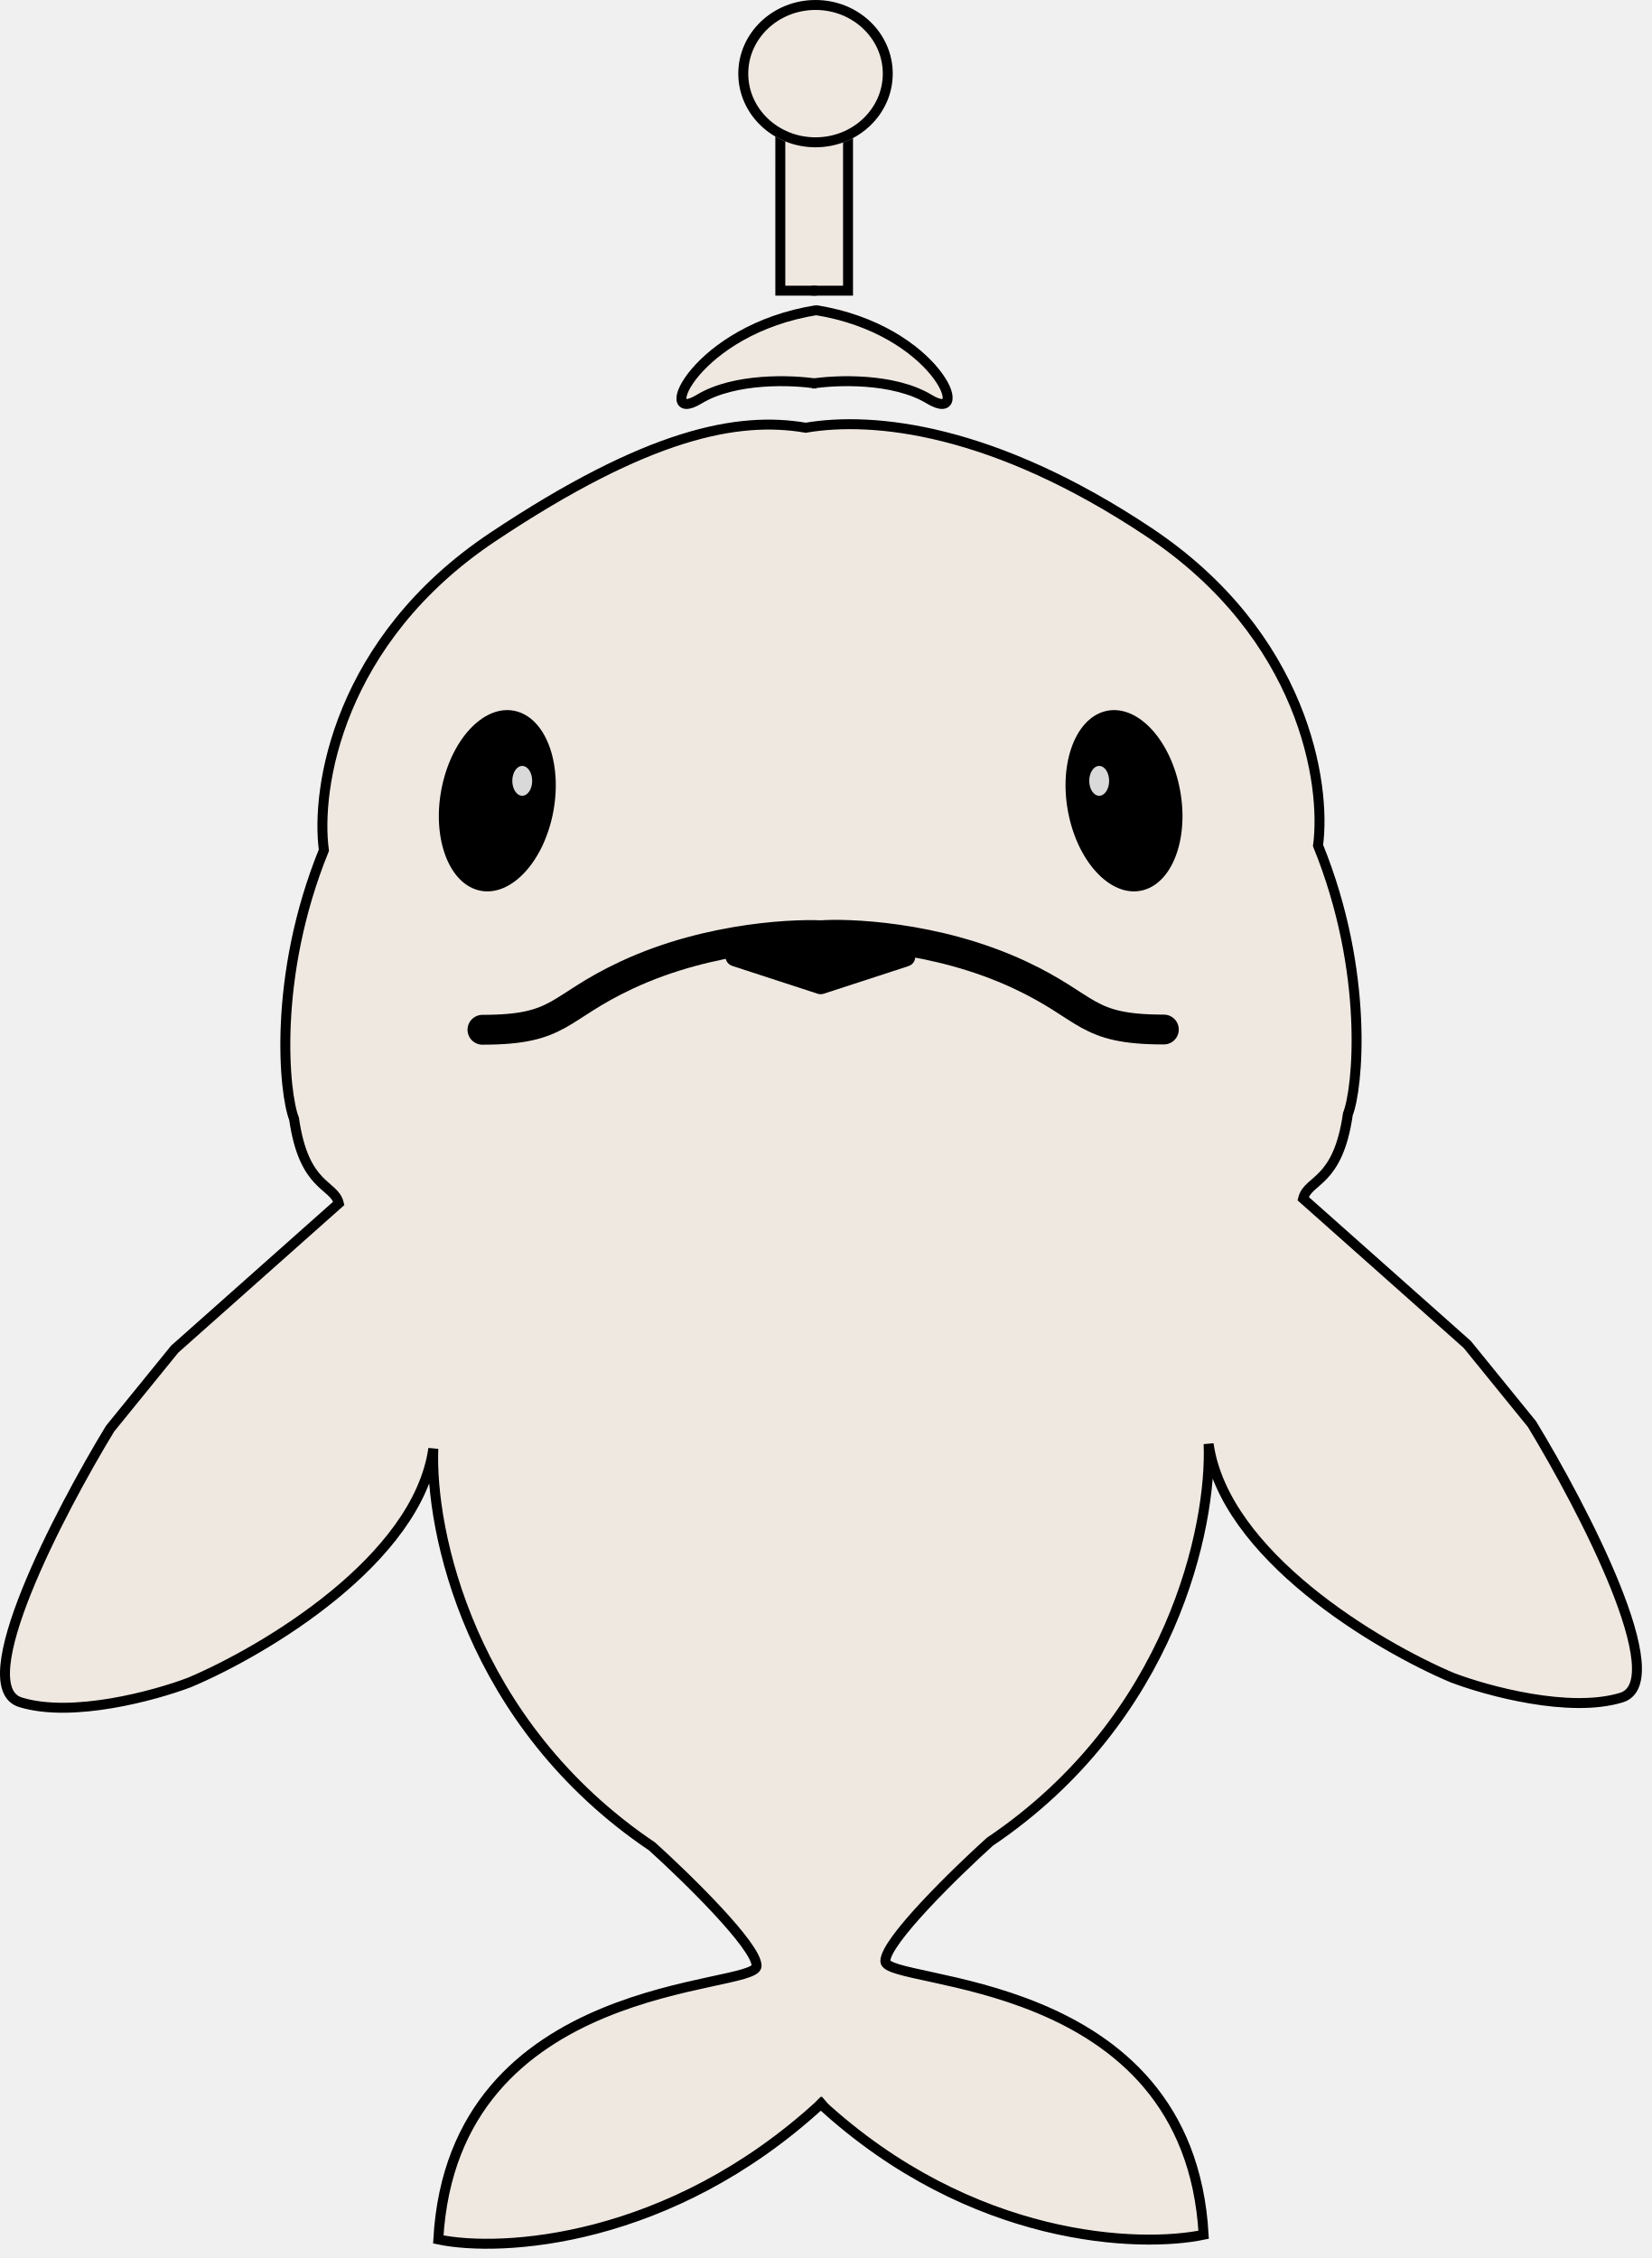
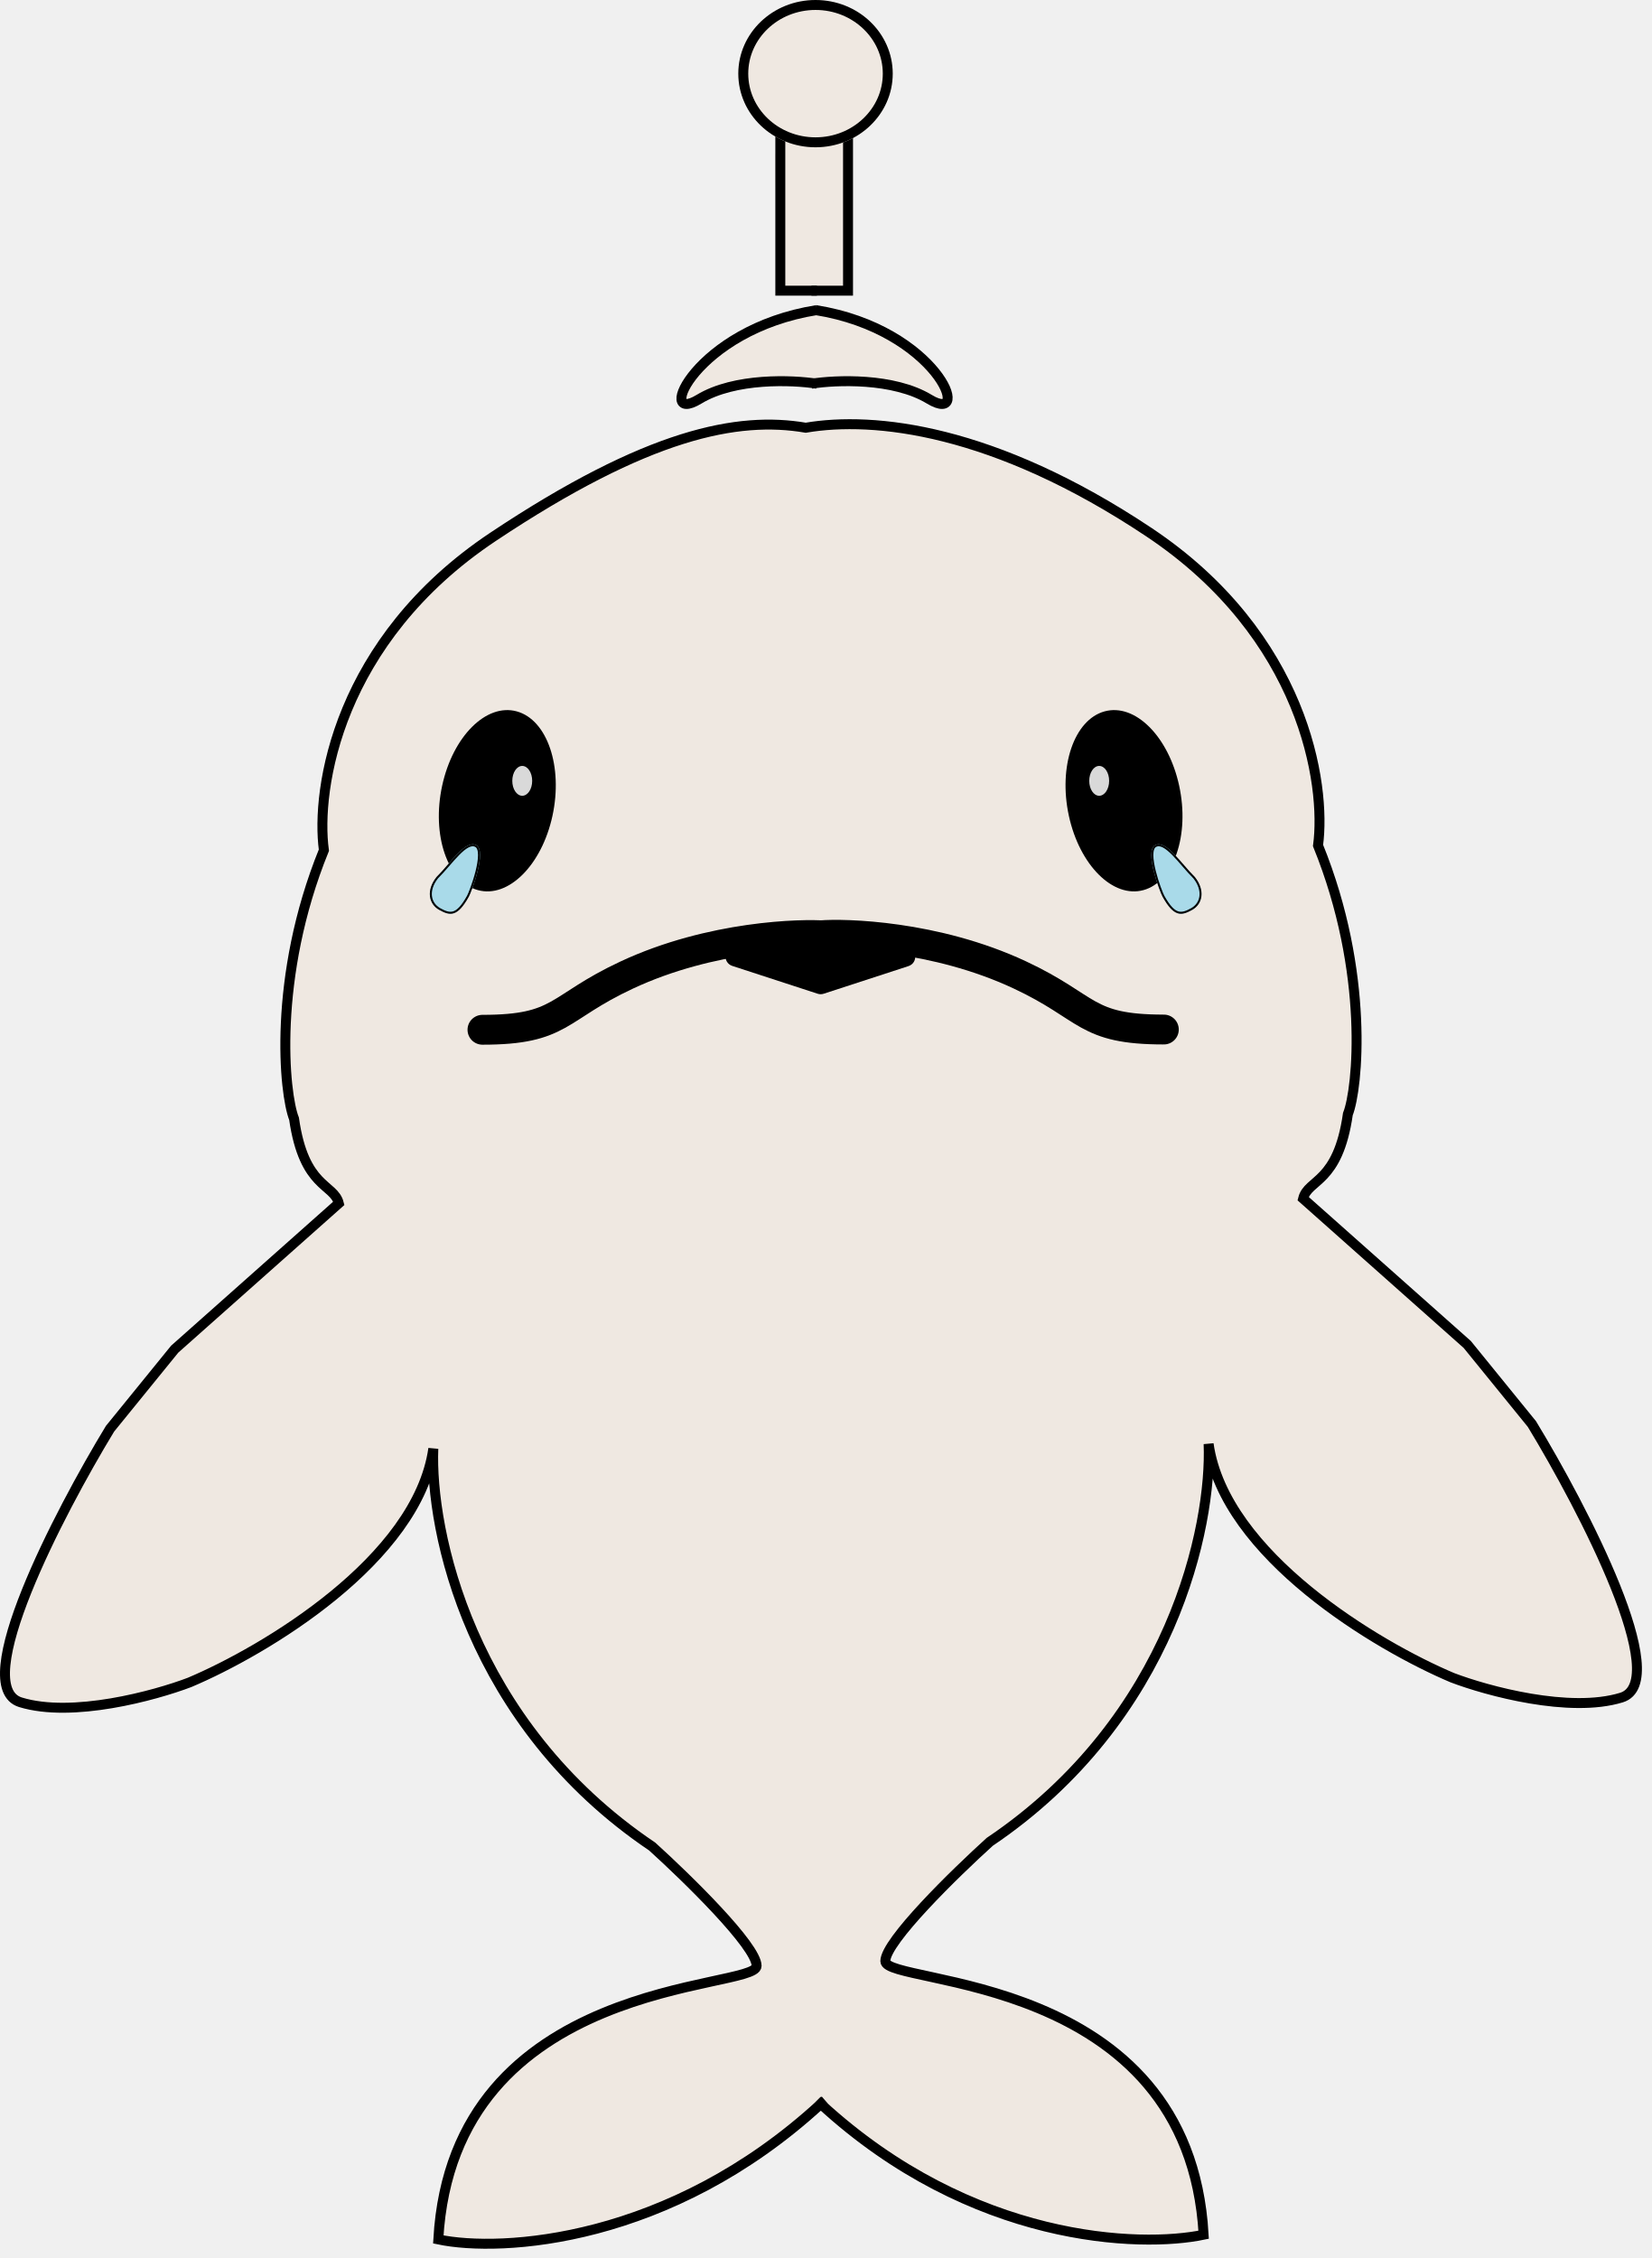
- <svg xmlns="http://www.w3.org/2000/svg" width="166" height="227" viewBox="0 0 166 227" fill="none">
+ <svg xmlns="http://www.w3.org/2000/svg" xmlns:xlink="http://www.w3.org/1999/xlink" width="166" height="227" viewBox="0 0 166 227" fill="none">
  <path d="M131 120.5C131.5 118.5 134.5 119 135.5 112C136.5 109.5 137.7 97.8 132.5 85C133.333 78.833 131.1 63.9 115.5 53.5C99.9 43.1 87.833 41.833 81 43C74.167 41.833 65.16 43.572 49.56 53.972C33.961 64.372 31.727 79.305 32.56 85.472C27.36 98.272 28.561 109.972 29.561 112.472C30.561 119.472 33.56 118.972 34.06 120.972L17.561 135.633L11.061 143.633C5.894 152.133 -3.139 169.533 2.061 171.133C7.261 172.733 15.561 170.466 19.061 169.133C26.561 165.966 41.961 156.833 43.561 145.633C43.227 153.799 47.161 173.233 65.561 185.633C69.061 188.799 76.061 195.633 76.061 197.633C76.061 200.133 45.561 198.633 44.061 225.133C50.388 226.465 67.327 225.474 82.515 211.514C97.711 225.5 114.669 225.993 121 224.66C119.5 198.16 89 199.66 89 197.16C89 195.16 96 188.327 99.5 185.16C117.9 172.76 121.833 153.327 121.5 145.16C123.1 156.36 138.5 165.494 146 168.66C149.5 169.994 157.8 172.26 163 170.66C168.2 169.06 159.167 151.66 154 143.16L147.5 135.16L131 120.5Z" fill="#EFE8E1" />
  <path d="M82.515 211.514C97.711 225.5 114.669 225.993 121 224.66C119.5 198.16 89 199.66 89 197.16C89 195.16 96 188.327 99.5 185.16C117.9 172.76 121.833 153.327 121.5 145.16C123.1 156.36 138.5 165.494 146 168.66C149.5 169.994 157.8 172.26 163 170.66C168.2 169.06 159.167 151.66 154 143.16L147.5 135.16L131 120.5C131.5 118.5 134.5 119 135.5 112C136.5 109.5 137.7 97.8 132.5 85C133.333 78.833 131.1 63.9 115.5 53.5C99.9 43.1 87.833 41.833 81 43C74.167 41.833 65.16 43.572 49.56 53.972C33.961 64.372 31.727 79.305 32.56 85.472C27.36 98.272 28.561 109.972 29.561 112.472C30.561 119.472 33.56 118.972 34.06 120.972L17.561 135.633L11.061 143.633C5.894 152.133 -3.139 169.533 2.061 171.133C7.261 172.733 15.561 170.466 19.061 169.133C26.561 165.966 41.961 156.833 43.561 145.633C43.227 153.799 47.161 173.233 65.561 185.633C69.061 188.799 76.061 195.633 76.061 197.633C76.061 200.133 45.561 198.633 44.061 225.133C50.388 226.465 67.327 225.474 82.515 211.514ZM82.515 211.514C82.51 211.509 82.505 211.505 82.5 211.5M82.515 211.514C82.53 211.5 82.545 211.486 82.561 211.472" stroke-linecap="square" stroke="black" />
  <path d="M81.995 21.784C82.075 22.127 82.176 22.495 82.277 22.822L82.278 22.826C82.319 22.959 82.337 23.019 82.328 21.567C82.318 20.1 82.278 17.087 82.198 17.118C82.117 17.148 81.997 20.314 81.925 22.011C81.848 23.843 81.813 24.075 81.783 24.162C81.734 24.304 81.511 23.521 81.289 22.667C81.188 22.213 81.108 21.717 81.126 20.165C81.145 18.613 81.265 16.019 81.389 13.521" stroke-width="2" stroke-linecap="round" stroke-linejoin="round" stroke="#EFE8E1" />
  <path d="M82.16 17.346C82.023 16.828 81.976 16.008 81.934 14.807C81.92 14.417 82.109 16.058 82.16 17.346Z" fill="#EFE8E1" />
  <path d="M80.48 23.344C80.782 24.421 80.944 24.961 81.095 25.048C81.849 25.487 82.055 23.922 82.175 23.807C82.236 23.749 82.296 23.692 82.317 23.91C82.461 25.415 82.419 26.231 82.499 26.541C82.512 26.593 82.599 26.314 82.84 25.015C83.081 23.715 83.501 21.312 83.717 19.979C83.964 18.46 83.913 18.183 83.873 18.029C83.792 17.72 83.57 17.433 83.439 16.347C83.331 15.45 83.23 15.11 83.072 14.584L83.066 14.564C82.987 14.3 82.925 13.857 82.864 13.698C82.803 13.539 82.763 13.672 82.762 13.836C82.76 14.587 82.964 15.194 83.014 15.934C83.077 16.859 83.005 17.526 82.944 17.709C82.909 17.816 82.844 17.948 82.743 17.988C82.642 18.029 82.502 17.971 82.42 17.885C82.308 17.766 82.224 17.589 82.16 17.346M82.16 17.346C82.023 16.828 81.976 16.008 81.934 14.807C81.92 14.417 82.109 16.058 82.16 17.346ZM82.16 17.346C82.172 17.672 82.177 17.975 82.167 18.218C82.137 18.935 81.733 19.375 81.552 19.462C81.136 19.662 80.525 18.325 80.158 17.09C79.469 14.775 79.793 14.427 79.743 14.368C79.342 13.903 79.712 15.85 79.763 16.178C79.793 16.331 79.834 16.544 79.864 17.547C79.874 18.416 79.874 20.018 79.874 21.668V21.668" stroke-width="2" stroke-linecap="round" stroke-linejoin="round" stroke="#EFE8E1" />
  <path d="M78.918 15.765C78.924 15.78 78.93 15.799 78.933 15.891C78.917 15.833 78.903 15.788 78.901 15.768C78.898 15.744 78.913 15.752 78.918 15.765Z" fill="#EFE8E1" />
  <path d="M78.989 17.574C78.989 17.666 78.989 17.759 78.99 17.937C78.992 18.115 78.995 18.377 78.995 18.506C78.995 18.635 78.992 18.623 78.986 18.61C78.972 18.58 78.951 18.53 78.939 18.052C78.927 17.61 78.938 16.762 78.939 16.312C78.939 16.095 78.936 15.967 78.933 15.891M78.933 15.891C78.93 15.799 78.924 15.78 78.918 15.765C78.913 15.752 78.898 15.744 78.901 15.768C78.903 15.788 78.917 15.833 78.933 15.891ZM78.933 15.891C78.936 15.9 78.939 15.91 78.941 15.92C78.96 15.993 78.979 16.079 79.028 16.64C79.076 17.2 79.154 18.233 79.191 18.778C79.228 19.323 79.222 19.35 79.219 19.372C79.213 19.413 79.206 19.482 79.192 19.749C79.181 19.965 79.187 20.346 79.211 20.684C79.234 21.021 79.281 21.304 79.31 21.467C79.354 21.72 79.389 21.814 79.416 21.892C79.433 21.943 79.455 21.991 79.477 22.024L79.478 22.025C79.487 22.04 79.495 22.051 79.649 22.05C79.805 22.049 80.111 22.034 80.279 22.029C80.448 22.024 80.469 22.03 80.487 22.034C80.504 22.037 80.517 22.037 80.53 22.028" stroke-width="2" stroke-linecap="round" stroke-linejoin="round" stroke="#EFE8E1" />
  <path d="M81.094 26.045C81.072 26.06 81.05 26.075 81.028 26.09C81.078 26.149 81.135 26.211 81.207 26.282C81.372 26.447 81.609 26.661 81.734 26.778C81.752 26.795 81.768 26.809 81.781 26.822C81.861 26.897 81.865 26.907 81.862 26.912C81.859 26.918 81.847 26.918 81.833 26.908C81.818 26.897 81.803 26.877 81.793 26.857C81.787 26.845 81.784 26.833 81.781 26.822C81.768 26.809 81.752 26.795 81.734 26.778C81.609 26.661 81.372 26.447 81.207 26.282C81.135 26.211 81.078 26.149 81.028 26.09C80.962 26.012 80.908 25.938 80.851 25.851C80.751 25.697 80.645 25.51 80.591 25.405C80.536 25.301 80.533 25.28 80.538 25.264C80.543 25.247 80.555 25.235 80.581 25.229C80.606 25.223 80.643 25.223 80.794 25.24C80.944 25.257 81.2 25.29 81.592 25.315C81.98 25.341 82.487 25.358 82.757 25.364C82.855 25.359 82.961 25.359 83.007 25.362C83.057 25.365 83.032 25.37 82.763 25.365C82.761 25.365 82.759 25.365 82.757 25.364C82.748 25.365 82.739 25.366 82.731 25.366C82.626 25.374 82.542 25.389 82.394 25.43C82.246 25.471 82.04 25.537 81.842 25.618C81.644 25.7 81.46 25.795 81.094 26.045Z" fill="#EFE8E1" />
  <path d="M79.981 22.402H79.981C79.913 22.714 79.844 23.026 79.785 23.364C79.727 23.702 79.68 24.056 79.659 24.343C79.638 24.629 79.644 24.837 79.672 25.095C79.701 25.353 79.75 25.653 79.778 25.814C79.805 25.974 79.808 25.986 79.803 25.979C79.799 25.972 79.786 25.945 79.755 25.838C79.724 25.73 79.674 25.543 79.575 25.064C79.476 24.585 79.329 23.82 79.247 23.412C79.159 22.972 79.137 22.925 79.128 22.893C79.123 22.879 79.112 22.871 79.112 22.9C79.112 22.93 79.121 22.998 79.126 23.371C79.131 23.744 79.131 24.419 79.177 25.044C79.224 25.669 79.318 26.222 79.366 26.556C79.414 26.89 79.414 26.988 79.417 27.046C79.421 27.104 79.427 27.119 79.435 27.131C79.442 27.143 79.452 27.152 79.465 27.157C79.491 27.167 79.559 27.135 79.901 26.898C80.18 26.705 80.666 26.341 81.028 26.09M81.028 26.09C81.05 26.075 81.072 26.06 81.094 26.045C81.46 25.795 81.644 25.7 81.842 25.618C82.04 25.537 82.246 25.471 82.394 25.43C82.542 25.389 82.626 25.374 82.731 25.366C82.739 25.366 82.748 25.365 82.757 25.364M81.028 26.09C80.962 26.012 80.908 25.938 80.851 25.851C80.751 25.697 80.645 25.51 80.591 25.405C80.536 25.301 80.533 25.28 80.538 25.264C80.543 25.247 80.555 25.235 80.581 25.229C80.606 25.223 80.643 25.223 80.794 25.24C80.944 25.257 81.2 25.29 81.592 25.315C81.98 25.341 82.487 25.358 82.757 25.364M81.028 26.09C81.078 26.149 81.135 26.211 81.207 26.282C81.372 26.447 81.609 26.661 81.734 26.778C81.752 26.795 81.768 26.809 81.781 26.822M82.757 25.364C82.855 25.359 82.961 25.359 83.007 25.362C83.057 25.365 83.032 25.37 82.763 25.365C82.761 25.365 82.759 25.365 82.757 25.364ZM81.781 26.822C81.861 26.897 81.865 26.907 81.862 26.912C81.859 26.918 81.847 26.918 81.833 26.908C81.818 26.897 81.803 26.877 81.793 26.857C81.787 26.845 81.784 26.833 81.781 26.822ZM81.781 26.822C81.78 26.815 81.779 26.808 81.777 26.801" stroke-width="2" stroke-linecap="round" stroke-linejoin="round" stroke="#EFE8E1" />
  <path d="M79.852 28.343C79.786 28.336 79.722 28.319 79.651 28.286C79.593 28.296 79.544 28.308 79.486 28.323C79.136 28.411 79.103 28.461 79.071 28.476C79.057 28.483 79.052 28.497 79.267 28.487C79.482 28.477 79.919 28.444 80.311 28.402C80.703 28.36 81.036 28.309 81.29 28.282C81.543 28.254 81.705 28.251 81.832 28.255C82.047 28.263 82.183 28.296 82.299 28.32C82.577 28.377 82.681 28.344 82.821 28.311C82.931 28.285 83.053 28.284 83.177 28.287C83.323 28.29 83.437 28.311 83.556 28.326C83.774 28.353 83.935 28.341 83.992 28.346C84.14 28.357 84.234 28.356 84.324 28.371L84.33 28.372C84.389 28.382 84.45 28.392 84.487 28.385C84.513 28.38 84.49 28.297 84.443 28.132C84.41 28.017 84.34 27.843 84.305 27.742C84.263 27.621 84.263 27.548 84.291 27.286C84.314 27.073 84.376 26.702 84.404 26.473C84.443 26.171 84.427 26.073 84.399 25.99C84.343 25.827 84.298 25.709 84.289 25.682C84.284 25.669 84.273 25.661 84.254 25.661C84.235 25.66 84.207 25.669 84.096 25.787C83.985 25.905 83.791 26.131 83.651 26.311C83.511 26.492 83.43 26.62 83.36 26.747C83.29 26.873 83.234 26.995 83.165 27.191C83.095 27.386 83.014 27.651 82.969 27.793C82.924 27.935 82.918 27.947 82.912 27.947C82.894 27.948 82.883 27.867 82.866 27.72C82.855 27.63 82.852 27.508 82.86 27.299C82.867 27.091 82.889 26.799 82.936 26.481C82.983 26.163 83.055 25.827 83.098 25.636C83.123 25.525 83.138 25.467 83.147 25.436C83.153 25.414 83.157 25.407 83.159 25.405C83.161 25.404 83.161 25.408 83.147 25.436C83.138 25.467 83.123 25.525 83.098 25.636C83.055 25.827 82.983 26.163 82.936 26.481C82.889 26.799 82.867 27.091 82.86 27.299C82.852 27.508 82.855 27.63 82.866 27.72C82.883 27.867 82.894 27.948 82.912 27.947C82.918 27.947 82.924 27.935 82.969 27.793C83.014 27.651 83.095 27.386 83.165 27.191C83.234 26.995 83.29 26.873 83.36 26.747C83.43 26.62 83.511 26.492 83.651 26.311C83.791 26.131 83.985 25.905 84.096 25.787C84.207 25.669 84.235 25.66 84.254 25.661C84.273 25.661 84.284 25.669 84.289 25.682C84.298 25.709 84.343 25.827 84.399 25.99C84.427 26.073 84.443 26.171 84.404 26.473C84.376 26.702 84.314 27.073 84.291 27.286C84.263 27.548 84.263 27.621 84.305 27.742C84.34 27.843 84.41 28.017 84.443 28.132C84.49 28.297 84.513 28.38 84.487 28.385C84.45 28.392 84.389 28.382 84.33 28.372L84.324 28.371C84.234 28.356 84.14 28.357 83.992 28.346C83.935 28.341 83.774 28.353 83.556 28.326C83.437 28.311 83.323 28.29 83.177 28.287C83.053 28.284 82.931 28.285 82.821 28.311C82.681 28.344 82.577 28.377 82.299 28.32C82.183 28.296 82.047 28.263 81.832 28.255C81.705 28.251 81.543 28.254 81.29 28.282C81.036 28.309 80.703 28.36 80.311 28.402C79.919 28.444 79.482 28.477 79.267 28.487C79.052 28.497 79.057 28.483 79.071 28.476C79.103 28.461 79.136 28.411 79.486 28.323C79.544 28.308 79.593 28.296 79.651 28.286C79.738 28.27 79.846 28.258 80.037 28.245C80.214 28.233 80.501 28.222 80.63 28.211C80.659 28.208 80.665 28.208 80.636 28.21C80.634 28.21 80.632 28.211 80.63 28.211C80.571 28.217 80.413 28.237 80.229 28.278C80.069 28.314 79.958 28.353 79.852 28.343Z" fill="#EFE8E1" />
  <path d="M79.329 27.401C79.329 27.478 79.32 27.595 79.306 27.76C79.29 27.942 79.316 28.052 79.371 28.097C79.481 28.187 79.57 28.247 79.651 28.286M79.651 28.286C79.722 28.319 79.786 28.336 79.852 28.343C79.958 28.353 80.069 28.314 80.229 28.278C80.413 28.237 80.571 28.217 80.63 28.211M79.651 28.286C79.738 28.27 79.846 28.258 80.037 28.245C80.214 28.233 80.501 28.222 80.63 28.211M79.651 28.286C79.593 28.296 79.544 28.308 79.486 28.323C79.136 28.411 79.103 28.461 79.071 28.476C79.057 28.483 79.052 28.497 79.267 28.487C79.482 28.477 79.919 28.444 80.311 28.402C80.703 28.36 81.036 28.309 81.29 28.282C81.543 28.254 81.705 28.251 81.832 28.255C82.047 28.263 82.183 28.296 82.299 28.32C82.577 28.377 82.681 28.344 82.821 28.311C82.931 28.285 83.053 28.284 83.177 28.287C83.323 28.29 83.437 28.311 83.556 28.326C83.774 28.353 83.935 28.341 83.992 28.346C84.14 28.357 84.234 28.356 84.324 28.371L84.33 28.372C84.389 28.382 84.45 28.392 84.487 28.385C84.513 28.38 84.49 28.297 84.443 28.132C84.41 28.017 84.34 27.843 84.305 27.742C84.263 27.621 84.263 27.548 84.291 27.286C84.314 27.073 84.376 26.702 84.404 26.473C84.443 26.171 84.427 26.073 84.399 25.99C84.343 25.827 84.298 25.709 84.289 25.682C84.284 25.669 84.273 25.661 84.254 25.661C84.235 25.66 84.207 25.669 84.096 25.787C83.985 25.905 83.791 26.131 83.651 26.311C83.511 26.492 83.43 26.62 83.36 26.747C83.29 26.873 83.234 26.995 83.165 27.191C83.095 27.386 83.014 27.651 82.969 27.793C82.924 27.935 82.918 27.947 82.912 27.947C82.894 27.948 82.883 27.867 82.866 27.72C82.855 27.63 82.852 27.508 82.86 27.299C82.867 27.091 82.889 26.799 82.936 26.481C82.983 26.163 83.055 25.827 83.098 25.636C83.123 25.525 83.138 25.467 83.147 25.436M80.63 28.211C80.659 28.208 80.665 28.208 80.636 28.21C80.634 28.21 80.632 28.211 80.63 28.211ZM83.147 25.436C83.153 25.414 83.157 25.407 83.159 25.405C83.161 25.404 83.161 25.408 83.147 25.436ZM83.147 25.436C83.124 25.48 83.066 25.583 82.919 25.817C82.677 26.203 82.197 26.944 81.941 27.331C81.676 27.734 81.639 27.752 81.609 27.77C81.581 27.787 81.504 27.806 81.383 27.82C81.284 27.831 81.157 27.815 81.005 27.791C80.871 27.77 80.738 27.695 80.603 27.62C80.407 27.512 80.341 27.326 80.314 27.247C80.31 27.236 80.312 27.223 80.473 27.226C80.633 27.229 80.955 27.247 81.197 27.271C81.439 27.295 81.591 27.325 81.678 27.343C81.765 27.361 81.78 27.367 81.797 27.37C81.815 27.373 81.834 27.373 81.853 27.373" stroke-width="2" stroke-linecap="round" stroke-linejoin="round" stroke="#EFE8E1" />
  <path d="M84.556 25.582C84.541 25.415 84.525 25.248 84.477 24.951C84.428 24.654 84.347 24.232 84.303 23.909C84.26 23.585 84.257 23.374 84.254 23.257C84.251 23.139 84.248 23.121 84.252 22.996C84.257 22.871 84.269 22.639 84.291 22.433C84.313 22.227 84.345 22.054 84.362 21.927C84.383 21.722 84.383 21.63 84.378 21.521C84.377 21.425 84.377 21.243 84.377 21.056" stroke-width="2" stroke-linecap="round" stroke-linejoin="round" stroke="#EFE8E1" />
  <path d="M84.547 16.801C84.556 17.093 84.566 17.384 84.592 17.877C84.619 18.369 84.663 19.053 84.708 19.758L84.708 19.758" stroke-width="2" stroke-linecap="round" stroke-linejoin="round" stroke="#EFE8E1" />
  <path d="M84.708 14.462C84.67 14.325 84.617 14.121 84.557 13.897C84.533 13.807 84.516 13.765 84.506 13.751C84.496 13.737 84.493 13.752 84.54 14.184C84.587 14.616 84.683 15.463 84.733 15.912C84.783 16.361 84.783 16.384 84.777 16.394C84.758 16.397 84.724 16.355 84.687 16.295C84.673 16.271 84.667 16.259 84.66 16.247" stroke-width="2" stroke-linecap="round" stroke-linejoin="round" stroke="#EFE8E1" />
  <path d="M80.301 32.565C80.394 32.569 80.532 32.577 80.663 32.583C80.651 32.504 80.655 32.442 80.664 32.408C80.68 32.343 80.783 32.274 80.915 32.17C81.078 32.043 81.201 31.988 81.236 31.984C81.254 31.982 81.274 31.983 81.294 31.997C81.312 32.011 81.331 32.038 81.487 32.475C81.497 32.504 81.509 32.536 81.52 32.569C81.708 33.097 82.062 34.122 82.251 34.675C82.439 35.229 82.45 35.279 82.463 35.327L82.463 35.329C82.476 35.375 82.486 35.411 82.227 35.043C81.965 34.67 81.426 33.879 81.121 33.446C80.963 33.223 80.872 33.102 80.816 33.032C80.816 33.037 80.815 33.041 80.813 33.045C80.809 33.054 80.801 33.061 80.661 33.113C80.676 33.171 80.697 33.243 80.722 33.332C80.778 33.53 80.902 33.864 81.052 34.206C81.09 34.291 81.129 34.376 81.168 34.459C81.206 34.469 81.241 34.479 81.274 34.488C81.65 34.592 81.692 34.611 81.714 34.63C81.737 34.648 81.74 34.667 81.602 34.686C81.531 34.696 81.426 34.705 81.293 34.712C81.37 34.861 81.442 34.995 81.501 35.099C81.621 35.312 81.676 35.389 81.721 35.443C81.765 35.498 81.795 35.527 81.8 35.544C81.805 35.56 81.782 35.563 81.453 35.477C81.123 35.392 80.486 35.219 80.073 35.094C79.66 34.969 79.49 34.897 79.282 34.784C79.074 34.671 78.834 34.519 78.726 34.452C78.617 34.384 78.648 34.406 78.713 34.433C78.778 34.459 78.875 34.492 79.036 34.531C79.196 34.57 79.417 34.615 79.741 34.652C80.066 34.688 80.487 34.715 80.84 34.719C81.013 34.721 81.166 34.718 81.293 34.712C81.252 34.631 81.21 34.546 81.168 34.459C81.129 34.376 81.09 34.291 81.052 34.206C80.902 33.864 80.778 33.53 80.722 33.332C80.697 33.243 80.676 33.171 80.661 33.113C80.632 33.123 80.597 33.136 80.556 33.15C80.315 33.237 79.857 33.396 79.369 33.545C78.881 33.693 78.379 33.826 77.993 33.901C77.624 33.973 77.37 33.991 77.229 34.001C77.195 34.014 77.176 34.019 77.16 34.023C77.104 34.035 77.075 34.029 77.061 34.023C77.057 34.021 77.075 34.014 77.212 34.003C77.217 34.002 77.223 34.002 77.229 34.001C77.288 33.979 77.392 33.93 77.6 33.816C77.927 33.638 78.494 33.311 78.921 33.084C79.348 32.857 79.625 32.728 79.8 32.665C80.037 32.58 80.124 32.557 80.301 32.565Z" fill="#EFE8E1" />
  <path d="M82.588 32.919L82.588 32.919C82.572 32.887 82.555 32.855 82.475 32.713C82.395 32.572 82.253 32.321 82.178 32.186C82.097 32.038 82.095 32.012 82.084 32.002C82.017 31.937 81.892 32.205 81.745 32.319C81.672 32.376 81.578 32.431 81.487 32.475M81.487 32.475C81.474 32.481 81.461 32.487 81.448 32.493C81.346 32.539 81.254 32.563 81.182 32.578C81.111 32.593 81.064 32.599 80.9 32.593C80.834 32.591 80.75 32.587 80.663 32.583M81.487 32.475C81.331 32.038 81.312 32.011 81.294 31.997C81.274 31.983 81.254 31.982 81.236 31.984C81.201 31.988 81.078 32.043 80.915 32.17C80.783 32.274 80.68 32.343 80.664 32.408C80.655 32.442 80.651 32.504 80.663 32.583M81.487 32.475C81.497 32.504 81.509 32.536 81.52 32.569C81.708 33.097 82.062 34.122 82.251 34.675C82.439 35.229 82.45 35.279 82.463 35.327L82.463 35.329C82.476 35.375 82.486 35.411 82.227 35.043C81.965 34.67 81.426 33.879 81.121 33.446C80.963 33.223 80.872 33.102 80.816 33.032M80.663 32.583C80.532 32.577 80.394 32.569 80.301 32.565C80.124 32.557 80.037 32.58 79.8 32.665C79.625 32.728 79.348 32.857 78.921 33.084C78.494 33.311 77.927 33.638 77.6 33.816C77.392 33.93 77.288 33.979 77.229 34.001M80.663 32.583C80.669 32.623 80.679 32.667 80.694 32.715C80.748 32.89 80.818 32.983 80.816 33.032M77.229 34.001C77.195 34.014 77.176 34.019 77.16 34.023C77.104 34.035 77.075 34.029 77.061 34.023C77.057 34.021 77.075 34.014 77.212 34.003C77.217 34.002 77.223 34.002 77.229 34.001ZM77.229 34.001C77.37 33.991 77.624 33.973 77.993 33.901C78.379 33.826 78.881 33.693 79.369 33.545C79.857 33.396 80.315 33.237 80.556 33.15C80.597 33.136 80.632 33.123 80.661 33.113M80.661 33.113C80.801 33.061 80.809 33.054 80.813 33.045C80.815 33.041 80.816 33.037 80.816 33.032M80.661 33.113C80.633 33.004 80.627 32.942 80.664 32.913C80.674 32.905 80.688 32.908 80.724 32.935C80.741 32.949 80.763 32.967 80.816 33.032M80.661 33.113C80.676 33.171 80.697 33.243 80.722 33.332C80.778 33.53 80.902 33.864 81.052 34.206C81.09 34.291 81.129 34.376 81.168 34.459M81.168 34.459C81.21 34.546 81.252 34.631 81.293 34.712M81.168 34.459C81.206 34.469 81.241 34.479 81.274 34.488C81.65 34.592 81.692 34.611 81.714 34.63C81.737 34.648 81.74 34.667 81.602 34.686C81.531 34.696 81.426 34.705 81.293 34.712M81.168 34.459C80.775 34.351 80.147 34.185 79.706 34.083C79.224 33.971 78.989 33.941 78.826 33.926C78.664 33.911 78.58 33.911 78.499 33.92C78.418 33.93 78.343 33.948 78.3 33.962C78.257 33.976 78.248 33.984 78.248 34.008M81.293 34.712C81.37 34.861 81.442 34.995 81.501 35.099C81.621 35.312 81.676 35.389 81.721 35.443C81.765 35.498 81.795 35.527 81.8 35.544C81.805 35.56 81.782 35.563 81.453 35.477C81.123 35.392 80.486 35.219 80.073 35.094C79.66 34.969 79.49 34.897 79.282 34.784C79.074 34.671 78.834 34.519 78.726 34.452C78.617 34.384 78.648 34.406 78.713 34.433C78.778 34.459 78.875 34.492 79.036 34.531C79.196 34.57 79.417 34.615 79.741 34.652C80.066 34.688 80.487 34.715 80.84 34.719C81.013 34.721 81.166 34.718 81.293 34.712Z" stroke-width="2" stroke-linecap="round" stroke-linejoin="round" stroke="#EFE8E1" />
  <path d="M78.515 32.701C78.261 32.839 78.007 32.978 77.574 33.209C77.142 33.44 76.539 33.76 76.069 34.043C75.599 34.326 75.281 34.563 74.917 34.87C74.554 35.177 74.154 35.547 73.943 35.744C73.732 35.942 73.721 35.955 73.693 35.999C73.562 36.204 73.543 36.238 73.532 36.26C73.526 36.272 73.52 36.286 74.082 36.037C74.643 35.788 75.77 35.277 76.628 34.944C77.485 34.612 78.038 34.473 78.356 34.398C78.74 34.307 78.828 34.306 78.852 34.312C78.861 34.314 78.856 34.328 78.828 34.349C78.8 34.371 78.747 34.403 78.1 34.638C77.453 34.872 76.213 35.309 75.491 35.578C74.769 35.847 74.601 35.935 74.504 35.989C74.381 36.058 74.344 36.103 74.316 36.147C74.289 36.19 74.293 36.23 74.3 36.246C74.303 36.254 74.321 36.251 75.037 36.033C75.754 35.815 77.172 35.378 77.908 35.149C78.644 34.92 78.656 34.912 78.675 34.896" stroke-width="2" stroke-linecap="round" stroke-linejoin="round" stroke="#EFE8E1" />
  <path d="M73.232 35.668C73.156 35.73 73.039 35.828 72.876 35.985C72.928 35.948 72.976 35.914 73.019 35.884C73.376 35.633 73.401 35.609 73.415 35.589C73.429 35.569 73.433 35.548 73.424 35.549C73.4 35.553 73.362 35.562 73.232 35.668Z" fill="#EFE8E1" />
  <path d="M74.568 35.359C74.565 35.194 74.548 35.01 74.523 34.989C74.46 34.935 74.245 34.886 74.096 34.861C74.075 34.857 74.055 34.859 74.041 34.867C74.012 34.884 73.998 34.937 73.944 35.049C73.903 35.133 73.825 35.268 73.746 35.391C73.666 35.514 73.585 35.621 73.333 35.88C73.08 36.138 72.659 36.545 72.377 36.805C72.096 37.064 71.968 37.162 71.894 37.217C71.784 37.3 71.734 37.366 71.62 37.502C71.548 37.589 71.409 37.742 71.333 37.826C71.257 37.909 71.246 37.917 71.238 37.915C71.229 37.912 71.224 37.899 71.223 37.883C71.223 37.867 71.229 37.848 71.25 37.808C71.271 37.767 71.307 37.706 71.548 37.424C71.788 37.142 72.232 36.642 72.567 36.293C72.685 36.171 72.787 36.069 72.876 35.985M72.876 35.985C73.039 35.828 73.156 35.73 73.232 35.668C73.362 35.562 73.4 35.553 73.424 35.549C73.433 35.548 73.429 35.569 73.415 35.589C73.401 35.609 73.376 35.633 73.019 35.884C72.976 35.914 72.928 35.948 72.876 35.985ZM72.876 35.985C72.499 36.249 71.921 36.654 71.522 36.963C71.067 37.315 70.866 37.529 70.756 37.648C70.629 37.784 70.595 37.828 70.546 37.887C70.482 37.963 70.398 38.089 70.306 38.208C70.245 38.288 70.197 38.401 70.11 38.636C70.093 38.681 70.084 38.694 70.079 38.708C70.073 38.721 70.07 38.735 70.05 38.765" stroke-width="2" stroke-linecap="round" stroke-linejoin="round" stroke="#EFE8E1" />
  <path d="M69.932 39.033C69.926 39.038 69.792 39.182 69.585 39.404C69.45 39.549 69.382 39.635 69.355 39.677C69.326 39.723 69.289 39.762 69.296 39.763C69.313 39.767 69.35 39.725 69.589 39.591C69.829 39.458 70.267 39.221 70.656 39.033C71.045 38.846 71.372 38.715 71.59 38.634C71.809 38.552 71.909 38.523 72.067 38.481C72.225 38.439 72.437 38.386 72.693 38.286C72.949 38.187 73.242 38.043 73.459 37.948C73.675 37.853 73.807 37.81 74.052 37.745C74.296 37.681 74.651 37.596 74.871 37.548C75.266 37.462 75.335 37.468 75.363 37.465C75.377 37.464 75.391 37.457 75.276 37.421C75.16 37.385 74.914 37.318 74.683 37.275C74.452 37.231 74.242 37.212 74.042 37.213C73.842 37.215 73.658 37.236 73.45 37.281C73.242 37.327 73.016 37.396 72.89 37.437C72.763 37.478 72.744 37.489 72.725 37.497C72.707 37.505 72.69 37.511 72.656 37.516" stroke-width="2" stroke-linecap="round" stroke-linejoin="round" stroke="#EFE8E1" />
  <path d="M77.996 36C77.94 35.976 77.927 35.971 77.919 35.967C77.903 35.957 77.92 35.952 78.19 35.939C78.459 35.925 78.981 35.904 79.239 35.896C79.497 35.887 79.475 35.893 79.165 35.913C78.892 35.93 78.397 35.959 77.996 36C77.941 36.005 77.888 36.011 77.837 36.017C77.418 36.067 77.195 36.131 77.05 36.18C76.906 36.229 76.847 36.261 76.772 36.31C76.604 36.422 76.499 36.511 76.466 36.546C76.4 36.614 76.355 36.696 76.302 36.752C76.301 36.754 76.3 36.755 76.299 36.756C76.287 36.769 76.26 36.761 76.261 36.759C76.261 36.758 76.267 36.756 76.302 36.752C76.355 36.696 76.4 36.614 76.466 36.546C76.499 36.511 76.604 36.422 76.772 36.31C76.847 36.261 76.906 36.229 77.05 36.18C77.195 36.131 77.418 36.067 77.837 36.017C77.888 36.011 77.941 36.005 77.996 36Z" fill="#EFE8E1" />
  <path d="M76.101 37.609H76.422C76.636 37.609 77.01 37.609 77.313 37.615C77.616 37.622 77.837 37.635 78.149 37.62C78.461 37.604 78.857 37.559 79.117 37.525C79.377 37.491 79.489 37.469 79.701 37.436C79.914 37.402 80.224 37.357 80.418 37.325C80.606 37.295 80.678 37.279 80.721 37.27L80.726 37.269L80.726 37.269C80.769 37.259 80.782 37.256 80.333 37.049C79.884 36.841 78.971 36.428 78.477 36.209C78.203 36.087 78.067 36.029 77.996 36M77.996 36C77.94 35.976 77.927 35.971 77.919 35.967C77.903 35.957 77.92 35.952 78.19 35.939C78.459 35.925 78.981 35.904 79.239 35.896C79.497 35.887 79.475 35.893 79.165 35.913C78.892 35.93 78.397 35.959 77.996 36ZM77.996 36C77.941 36.005 77.888 36.011 77.837 36.017C77.418 36.067 77.195 36.131 77.05 36.18C76.906 36.229 76.847 36.261 76.772 36.31C76.604 36.422 76.499 36.511 76.466 36.546C76.4 36.614 76.355 36.696 76.302 36.752M76.302 36.752C76.301 36.754 76.3 36.755 76.299 36.756C76.287 36.769 76.26 36.761 76.261 36.759C76.261 36.758 76.267 36.756 76.302 36.752ZM76.302 36.752C76.346 36.748 76.435 36.742 76.615 36.731C76.944 36.711 77.575 36.676 77.946 36.661C78.317 36.646 78.409 36.651 78.466 36.658C78.543 36.673 78.588 36.686 78.635 36.697C78.656 36.702 78.673 36.708 78.707 36.721" stroke-width="2" stroke-linecap="round" stroke-linejoin="round" stroke="#EFE8E1" />
  <path d="M83.203 37.207C83.202 37.207 83.201 37.207 83.2 37.207C83.186 37.196 83.172 37.185 83.157 37.173C83.033 37.077 82.849 36.955 82.712 36.852C82.575 36.75 82.486 36.672 82.42 36.598C82.301 36.466 82.209 36.323 82.133 36.205L82.133 36.204C82.098 36.149 82.08 36.121 82.087 36.094C82.089 36.081 82.097 36.072 82.108 36.068C82.129 36.06 82.208 36.049 82.508 36.044C82.679 36.041 82.964 36.041 83.15 36.048C83.338 36.055 83.425 36.066 83.49 36.082C83.601 36.109 83.71 36.144 83.792 36.215C83.852 36.267 83.893 36.32 83.907 36.394C83.925 36.494 83.931 36.651 83.835 36.835C83.782 36.937 83.713 37.059 83.644 37.1C83.553 37.155 83.443 37.156 83.203 37.207Z" fill="#EFE8E1" />
  <path d="M80.431 35.937L80.431 35.937C80.557 36.016 80.682 36.096 80.948 36.279C81.214 36.461 81.616 36.743 81.837 36.895C82.058 37.047 82.086 37.06 82.167 37.087C82.249 37.114 82.383 37.154 82.481 37.188C82.579 37.222 82.638 37.248 82.67 37.267C82.701 37.286 82.704 37.297 82.513 37.313C82.322 37.33 81.936 37.351 81.717 37.366C81.455 37.384 81.393 37.397 81.338 37.401C81.252 37.407 81.151 37.442 81.08 37.477C81.058 37.488 81.071 37.496 81.314 37.477C81.557 37.457 82.032 37.411 82.405 37.357C82.775 37.304 83.031 37.243 83.2 37.207M83.2 37.207C83.201 37.207 83.202 37.207 83.203 37.207C83.443 37.156 83.553 37.155 83.644 37.1C83.713 37.059 83.782 36.937 83.835 36.835C83.931 36.651 83.925 36.494 83.907 36.394C83.893 36.32 83.852 36.267 83.792 36.215C83.71 36.144 83.601 36.109 83.49 36.082C83.425 36.066 83.338 36.055 83.15 36.048C82.964 36.041 82.679 36.041 82.508 36.044C82.208 36.049 82.129 36.06 82.108 36.068C82.097 36.072 82.089 36.081 82.087 36.094C82.08 36.121 82.098 36.149 82.133 36.204L82.133 36.205C82.209 36.323 82.301 36.466 82.42 36.598C82.486 36.672 82.575 36.75 82.712 36.852C82.849 36.955 83.033 37.077 83.157 37.173C83.172 37.185 83.186 37.196 83.2 37.207ZM83.2 37.207C83.36 37.339 83.41 37.426 83.42 37.459C83.447 37.542 83.285 37.657 83.236 37.727C83.217 37.754 83.212 37.765 83.456 37.694C83.7 37.622 84.194 37.467 84.523 37.373C84.852 37.279 84.999 37.25 85.151 37.234C85.303 37.219 85.453 37.219 85.541 37.218C85.782 37.214 86.029 37.206 86.049 37.186C86.06 37.175 86.052 37.147 85.862 36.899C85.672 36.651 85.295 36.18 85.063 35.877C84.831 35.575 84.756 35.455 84.661 35.223C84.567 34.99 84.455 34.65 84.397 34.469C84.34 34.288 84.34 34.277 84.331 34.242" stroke-width="2" stroke-linecap="round" stroke-linejoin="round" stroke="#EFE8E1" />
  <path d="M83.051 34.317C83.189 34.399 83.396 34.506 83.547 34.574C83.57 34.728 83.592 34.874 83.607 34.985C83.646 35.269 83.646 35.322 83.645 35.344C83.643 35.365 83.64 35.354 83.596 35.26C83.551 35.165 83.468 34.992 83.315 34.76C83.205 34.593 83.063 34.401 82.95 34.254C82.727 34.103 82.706 34.006 82.701 33.98C82.699 33.969 82.718 33.966 82.833 34.106C82.865 34.145 82.905 34.196 82.95 34.254C82.98 34.274 83.013 34.295 83.051 34.317Z" fill="#EFE8E1" />
  <path d="M83.883 34.698C83.799 34.674 83.715 34.65 83.563 34.582C83.558 34.579 83.553 34.577 83.547 34.574M83.547 34.574C83.396 34.506 83.189 34.399 83.051 34.317C83.013 34.295 82.98 34.274 82.95 34.254M83.547 34.574C83.57 34.728 83.592 34.874 83.607 34.985C83.646 35.269 83.646 35.322 83.645 35.344C83.643 35.365 83.64 35.354 83.596 35.26C83.551 35.165 83.468 34.992 83.315 34.76C83.205 34.593 83.063 34.401 82.95 34.254M83.547 34.574C83.511 34.333 83.469 34.072 83.437 33.894C83.373 33.542 83.33 33.477 83.322 33.453C83.308 33.423 83.266 33.319 83.208 33.174C83.184 33.117 83.17 33.093 83.138 33.06M82.95 34.254C82.727 34.103 82.706 34.006 82.701 33.98C82.699 33.969 82.718 33.966 82.833 34.106C82.865 34.145 82.905 34.196 82.95 34.254Z" stroke-width="2" stroke-linecap="round" stroke-linejoin="round" stroke="#EFE8E1" />
  <path d="M82.555 31.91C82.591 31.926 82.627 31.942 82.79 32.026C82.952 32.11 83.24 32.262 83.447 32.383C83.653 32.504 83.77 32.589 83.855 32.646C83.939 32.703 83.986 32.73 84.259 32.91C84.532 33.09 85.029 33.423 85.292 33.601C85.555 33.779 85.569 33.793 85.586 33.811C85.603 33.83 85.623 33.854 85.732 33.954C85.841 34.055 86.039 34.23 86.148 34.329C86.257 34.427 86.271 34.443 86.287 34.457C86.302 34.471 86.319 34.481 86.345 34.492" stroke-width="2" stroke-linecap="round" stroke-linejoin="round" stroke="#EFE8E1" />
  <path d="M84.564 32.12H84.564C84.835 32.272 85.106 32.423 85.503 32.664C85.901 32.905 86.418 33.23 86.794 33.445C87.17 33.66 87.391 33.756 87.708 33.925C88.026 34.094 88.433 34.334 88.733 34.524C89.032 34.714 89.211 34.847 89.375 34.978C89.54 35.109 89.685 35.235 89.782 35.326C89.879 35.417 89.924 35.47 89.951 35.502C89.978 35.533 89.987 35.541 90.004 35.565" stroke-width="2" stroke-linecap="round" stroke-linejoin="round" stroke="#EFE8E1" />
  <path d="M87.524 35.149C87.439 34.93 87.367 34.728 87.321 34.599C87.24 34.376 87.243 34.386 87.303 34.525C87.356 34.647 87.453 34.867 87.567 35.093C87.665 34.968 87.754 34.857 87.817 34.782C87.954 34.618 87.968 34.621 87.981 34.629C87.993 34.637 88.005 34.65 88.046 34.738C88.088 34.825 88.157 34.983 88.253 35.252C88.348 35.521 88.465 35.891 88.52 36.086C88.574 36.28 88.566 36.299 88.553 36.312C88.54 36.326 88.524 36.336 88.509 36.338C88.484 36.342 88.46 36.335 88.433 36.328L88.431 36.327C88.408 36.32 88.344 36.274 88.242 36.161C88.184 36.096 88.117 36.013 88.007 35.848C87.897 35.684 87.749 35.444 87.615 35.187C87.599 35.156 87.583 35.125 87.567 35.093C87.553 35.112 87.538 35.13 87.524 35.149C87.422 35.281 87.314 35.425 87.22 35.559C87.019 35.842 86.885 36.068 86.796 36.229C86.708 36.389 86.668 36.477 86.643 36.548C86.617 36.618 86.606 36.669 86.469 36.475C86.332 36.282 86.07 35.843 85.898 35.572C85.727 35.302 85.654 35.214 85.605 35.16C85.523 35.066 85.462 35.014 85.403 34.96C85.327 34.923 85.288 34.898 85.299 34.892C85.303 34.89 85.336 34.897 85.362 34.922C85.376 34.935 85.389 34.947 85.403 34.96C85.462 35.014 85.523 35.066 85.605 35.16C85.654 35.214 85.727 35.302 85.898 35.572C86.07 35.843 86.332 36.282 86.469 36.475C86.606 36.669 86.617 36.618 86.643 36.548C86.668 36.477 86.708 36.389 86.796 36.229C86.885 36.068 87.019 35.842 87.22 35.559C87.314 35.425 87.422 35.281 87.524 35.149Z" fill="#EFE8E1" />
  <path d="M85.334 37.423C85.406 37.426 85.479 37.428 85.942 37.455C86.405 37.482 87.257 37.532 87.86 37.584C88.464 37.635 88.793 37.686 88.975 37.716C89.183 37.75 89.245 37.767 89.34 37.79C89.484 37.824 89.665 37.915 89.822 37.989C89.91 38.03 89.942 38.05 89.96 38.044C89.972 38.041 89.959 38.007 89.829 37.745C89.699 37.482 89.445 36.984 89.31 36.716C89.175 36.447 89.166 36.423 89.157 36.386C89.134 36.298 89.113 36.165 89.092 36.028C89.083 35.971 89.073 35.939 89.033 36.124C88.992 36.308 88.92 36.71 88.878 36.928C88.837 37.146 88.828 37.167 88.82 37.182C88.811 37.197 88.803 37.205 88.793 37.208C88.773 37.214 88.704 37.157 88.56 37.008C88.466 36.91 88.351 36.751 88.205 36.526C88.06 36.302 87.892 36.012 87.726 35.64C87.656 35.482 87.587 35.311 87.524 35.149M87.524 35.149C87.439 34.93 87.367 34.728 87.321 34.599C87.24 34.376 87.243 34.386 87.303 34.525C87.356 34.647 87.453 34.867 87.567 35.093M87.524 35.149C87.538 35.13 87.553 35.112 87.567 35.093M87.524 35.149C87.422 35.281 87.314 35.425 87.22 35.559C87.019 35.842 86.885 36.068 86.796 36.229C86.708 36.389 86.668 36.477 86.643 36.548C86.617 36.618 86.606 36.669 86.469 36.475C86.332 36.282 86.07 35.843 85.898 35.572C85.727 35.302 85.654 35.214 85.605 35.16C85.523 35.066 85.462 35.014 85.403 34.96M87.567 35.093C87.583 35.125 87.599 35.156 87.615 35.187C87.749 35.444 87.897 35.684 88.007 35.848C88.117 36.013 88.184 36.096 88.242 36.161C88.344 36.274 88.408 36.32 88.431 36.327L88.433 36.328C88.46 36.335 88.484 36.342 88.509 36.338C88.524 36.336 88.54 36.326 88.553 36.312C88.566 36.299 88.574 36.28 88.52 36.086C88.465 35.891 88.348 35.521 88.253 35.252C88.157 34.983 88.088 34.825 88.046 34.738C88.005 34.65 87.993 34.637 87.981 34.629C87.968 34.621 87.954 34.618 87.817 34.782C87.754 34.857 87.665 34.968 87.567 35.093ZM85.403 34.96C85.389 34.947 85.376 34.935 85.362 34.922C85.336 34.897 85.303 34.89 85.299 34.892C85.288 34.898 85.327 34.923 85.403 34.96ZM85.403 34.96C85.415 34.966 85.429 34.972 85.444 34.979C85.546 35.026 85.717 35.09 85.924 35.155C86.132 35.22 86.372 35.284 86.542 35.335C86.712 35.387 86.804 35.424 86.899 35.479" stroke-width="2" stroke-linecap="round" stroke-linejoin="round" stroke="#EFE8E1" />
  <path d="M90.036 34.825C90.103 34.852 90.17 34.878 90.299 34.947C90.428 35.015 90.618 35.124 91.013 35.464C91.409 35.804 92.003 36.371 92.428 36.804C92.853 37.237 93.091 37.52 93.219 37.674C93.388 37.879 93.453 37.95 93.513 38.016C93.625 38.168 93.707 38.294 93.723 38.312C93.73 38.321 93.736 38.332 93.741 38.343L93.741 38.343" stroke-width="2" stroke-linecap="round" stroke-linejoin="round" stroke="#EFE8E1" />
  <path d="M90.306 36.152C90.396 36.275 90.485 36.397 90.595 36.535C90.706 36.673 90.834 36.822 90.975 36.957C91.117 37.093 91.268 37.21 91.466 37.351C91.663 37.493 91.903 37.655 92.082 37.767C92.26 37.879 92.368 37.934 92.51 38.023C92.651 38.112 92.821 38.232 92.983 38.339C93.145 38.446 93.293 38.536 93.38 38.588C93.534 38.68 93.681 38.763 93.787 38.811C93.892 38.858 93.995 38.888 94.145 38.954C94.392 39.065 94.556 39.165 94.576 39.186C94.585 39.196 94.59 39.208 94.593 39.218C94.611 39.287 94.54 39.396 94.514 39.472C94.495 39.529 94.494 39.584 94.511 39.63C94.519 39.653 94.436 39.609 94.139 39.464C93.937 39.366 93.618 39.245 93.432 39.173C93.245 39.1 93.198 39.087 93.055 39.066C92.912 39.044 92.674 39.015 92.537 38.994C92.399 38.974 92.368 38.963 92.252 38.932C92.136 38.902 91.935 38.851 91.813 38.817C91.691 38.783 91.655 38.767 91.481 38.723C91.308 38.679 90.998 38.607 90.831 38.57C90.651 38.533 90.561 38.517 90.438 38.49C90.391 38.479 90.374 38.474 90.332 38.452" stroke-width="2" stroke-linecap="round" stroke-linejoin="round" stroke="#EFE8E1" />
  <path d="M82.121 38.576C79.67 38.186 73.868 37.952 70.273 40.134C65.779 42.862 69.864 33.121 82.121 31.172M82.121 29.224H78.444V12.469H82.121" stroke="black" />
  <path d="M81.574 38.576C84.025 38.186 89.827 37.952 93.422 40.134C97.916 42.862 94.239 33.121 81.982 31.172M81.574 29.224H85.251V12.469H81.574" stroke="black" />
  <ellipse cx="81.983" cy="7.403" rx="7.763" ry="7.403" fill="#EFE8E1" />
-   <mask id="stroke0_19_258" fill="white">
+   <mask id="stroke0_28_56" fill="white">
    <path d="M89.745 7.403C89.745 11.492 86.27 14.807 81.983 14.807C77.695 14.807 74.22 11.492 74.22 7.403C74.22 3.315 77.695 9.53674e-07 81.983 9.53674e-07C86.27 9.53674e-07 89.745 3.315 89.745 7.403Z" />
  </mask>
-   <ellipse cx="81.983" cy="7.403" rx="7.763" ry="7.403" stroke-width="2" stroke="black" mask="url(#stroke0_19_258)" />
+   <ellipse cx="81.983" cy="7.403" rx="7.763" ry="7.403" stroke-width="2" stroke="black" mask="url(#stroke0_28_56)" />
  <ellipse cx="5.747" cy="9.194" rx="5.747" ry="9.194" transform="matrix(0.964615 0.263662 -0.212197 0.977227 46.4019 70)" fill="black" />
  <ellipse cx="5.747" cy="9.194" rx="5.747" ry="9.194" transform="matrix(-0.964615 0.263662 0.212197 0.977227 116.588 70)" fill="black" />
  <ellipse cx="110.5" cy="78.5" rx="1" ry="1.5" fill="#D9D9D9" />
  <ellipse cx="52.5" cy="78.5" rx="1" ry="1.5" fill="#D9D9D9" />
  <path d="M82.5 94.028C84.853 93.827 94 94.028 102.5 98C109.602 101.319 109 103.5 117 103.5" stroke-width="3" stroke-linecap="round" stroke="black" />
  <path d="M83 94.052C80.647 93.852 71.5 94.052 63 98.024C55.898 101.343 56.5 103.524 48.5 103.524" stroke-width="3" stroke-linecap="round" stroke="black" />
  <path d="M82.19 99.899C82.391 99.965 82.609 99.965 82.81 99.899L91.318 97.127C92.329 96.798 92.195 95.325 91.14 95.185L82.357 94.018C82.267 94.006 82.177 94.006 82.088 94.019L73.8 95.168C72.749 95.314 72.619 96.781 73.628 97.109L82.19 99.899Z" fill="black" />
+   <use xlink:href="#stroke1_28_56" fill="#A9DAE9" />
+   <mask id="stroke2_28_56" fill="white">
+     <use xlink:href="#stroke1_28_56" />
+   </mask>
+   <path d="M120.121 88.172C121.169 89.489 120.916 90.88 119.839 91.477C118.761 92.073 118.017 92.215 116.868 90.141C116.615 89.684 115.039 85.567 116.117 84.97C117.194 84.374 118.714 86.784 120.121 88.172Z" stroke-width="0.4" stroke="black" mask="url(#stroke2_28_56)" />
+   <use xlink:href="#stroke3_28_56" fill="#A9DAE9" />
+   <mask id="stroke4_28_56" fill="white">
+     <use xlink:href="#stroke3_28_56" />
+   </mask>
+   <path d="M43.879 88.172C42.831 89.489 43.084 90.88 44.161 91.477C45.239 92.073 45.983 92.215 47.132 90.141C47.385 89.684 48.961 85.567 47.883 84.97C46.806 84.374 45.286 86.784 43.879 88.172Z" stroke-width="0.4" stroke="black" mask="url(#stroke4_28_56)" />
+   <defs>
+     <path id="stroke1_28_56" d="M120.121 88.172C121.169 89.489 120.916 90.88 119.839 91.477C118.761 92.073 118.017 92.215 116.868 90.141C116.615 89.684 115.039 85.567 116.117 84.97C117.194 84.374 118.714 86.784 120.121 88.172Z" />
+     <path id="stroke3_28_56" d="M43.879 88.172C42.831 89.489 43.084 90.88 44.161 91.477C45.239 92.073 45.983 92.215 47.132 90.141C47.385 89.684 48.961 85.567 47.883 84.97C46.806 84.374 45.286 86.784 43.879 88.172Z" />
+   </defs>
</svg>
